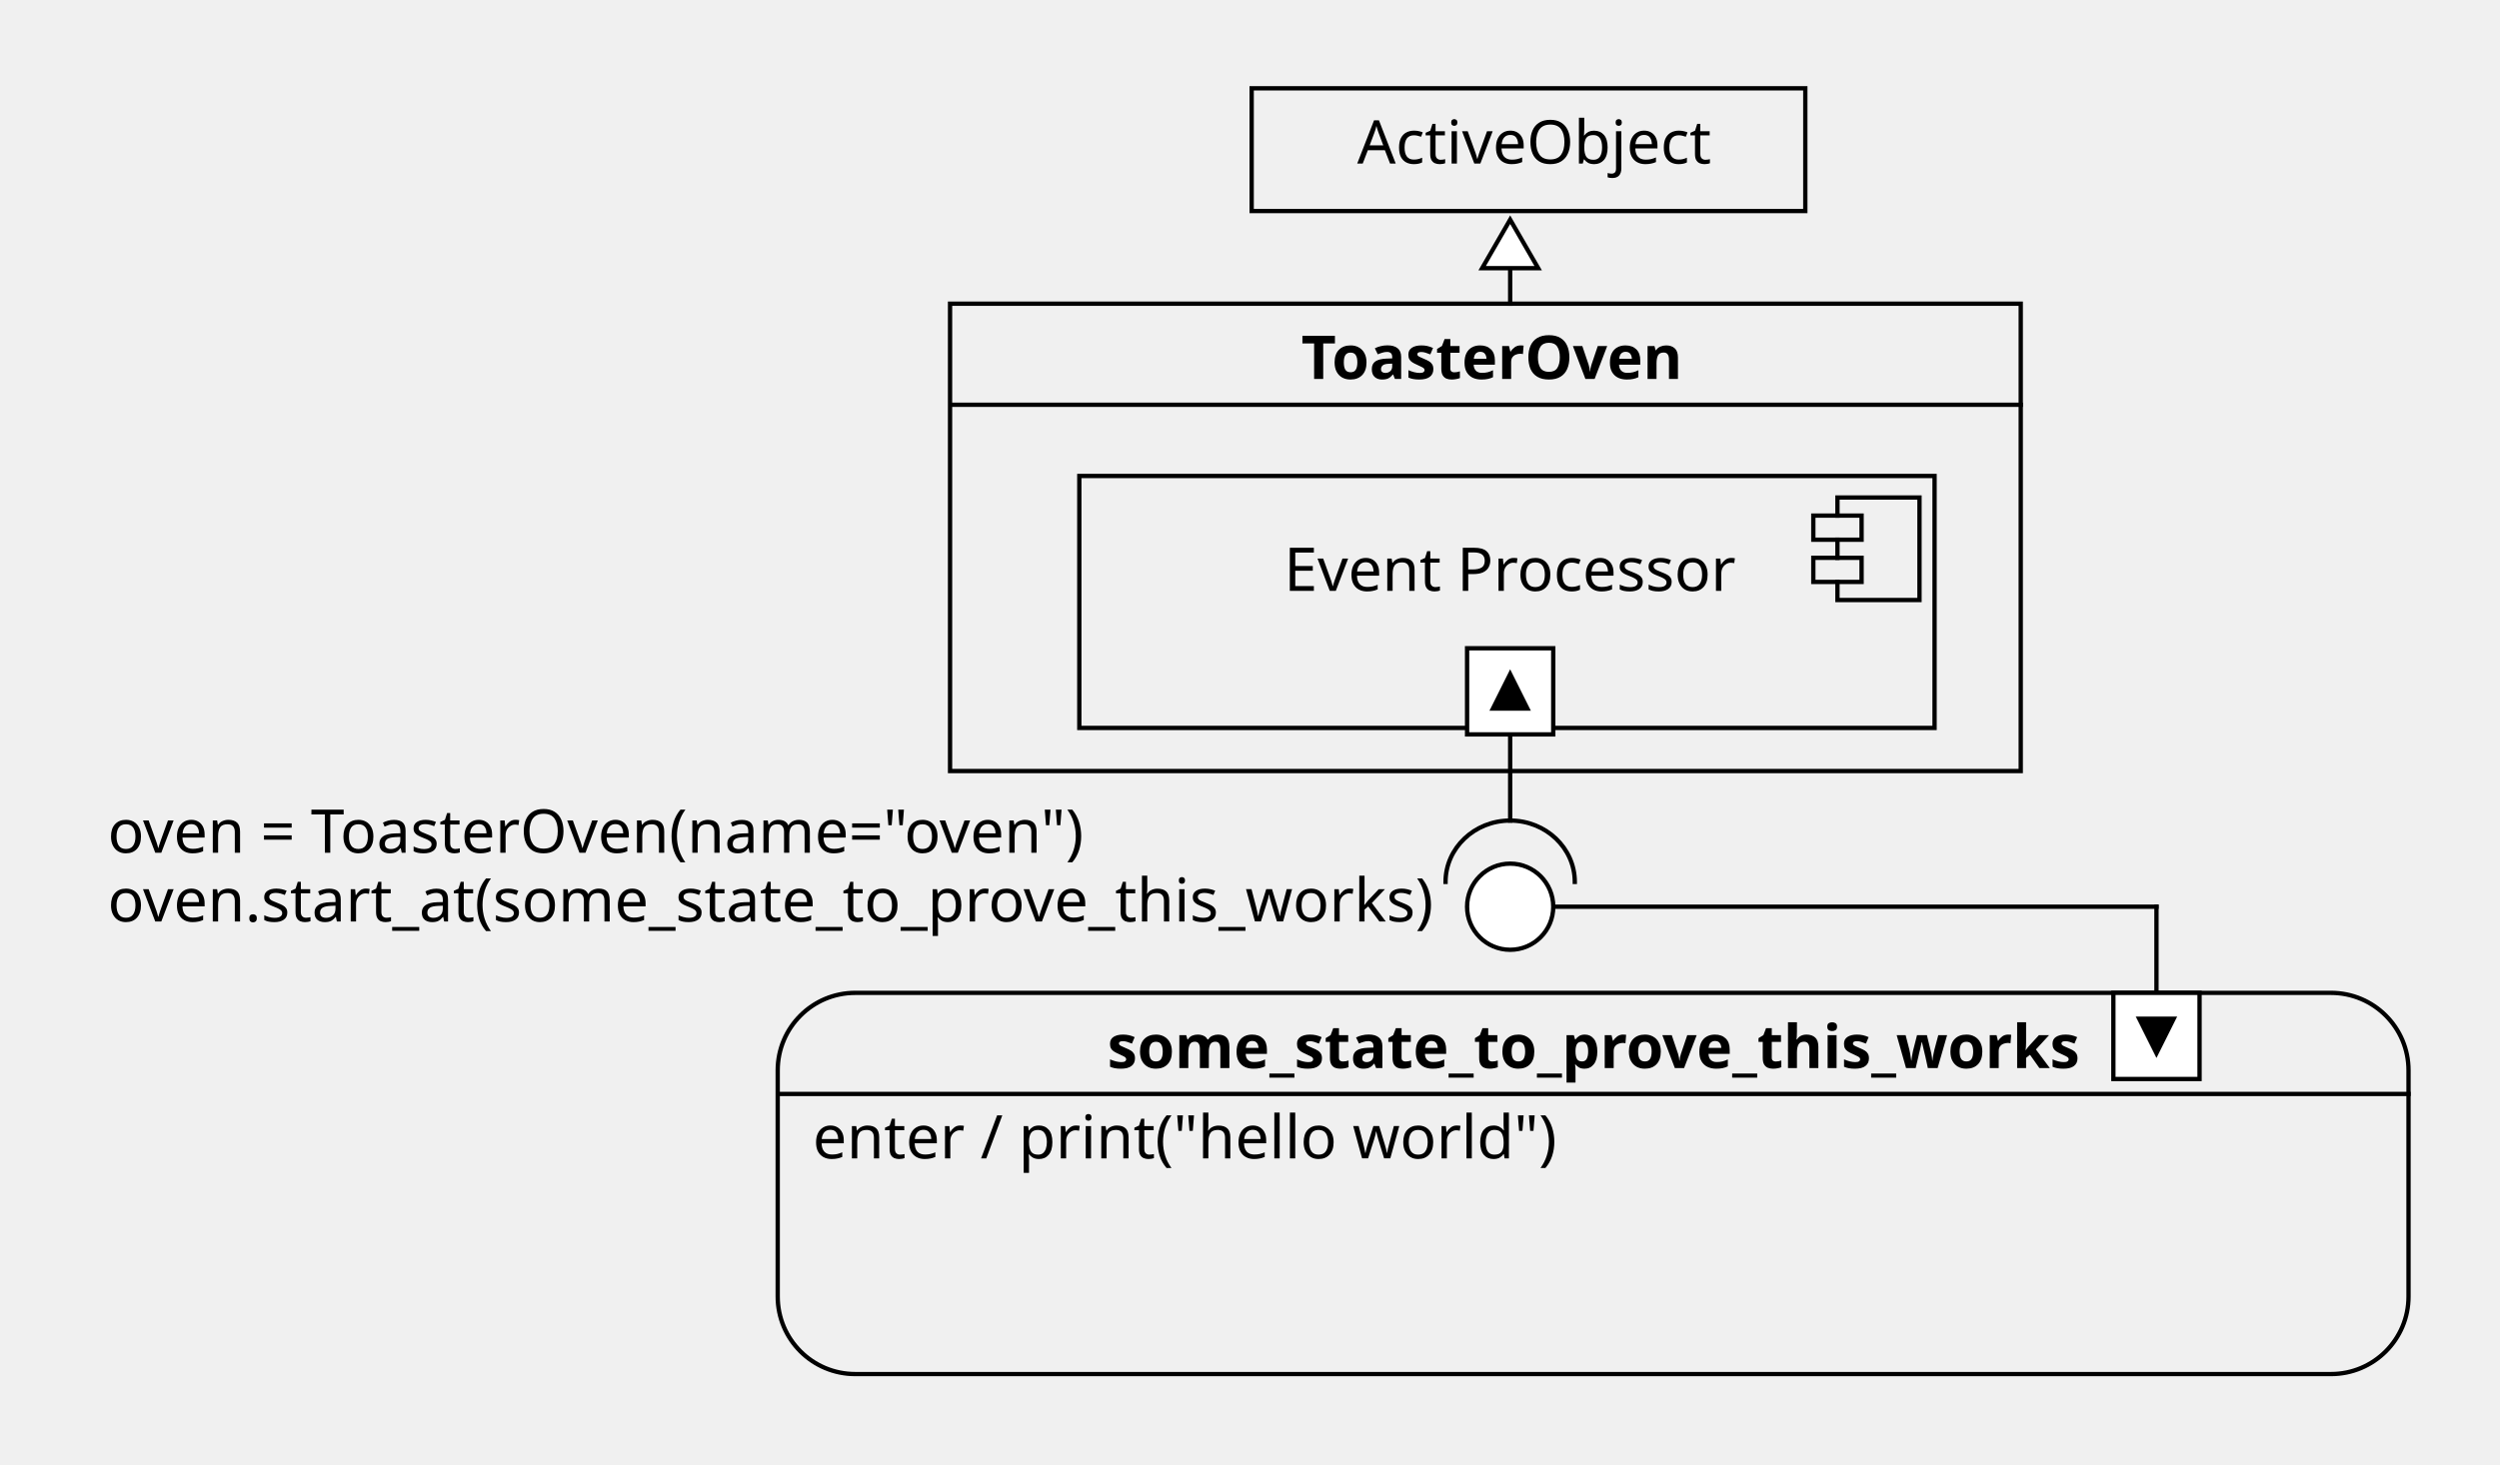
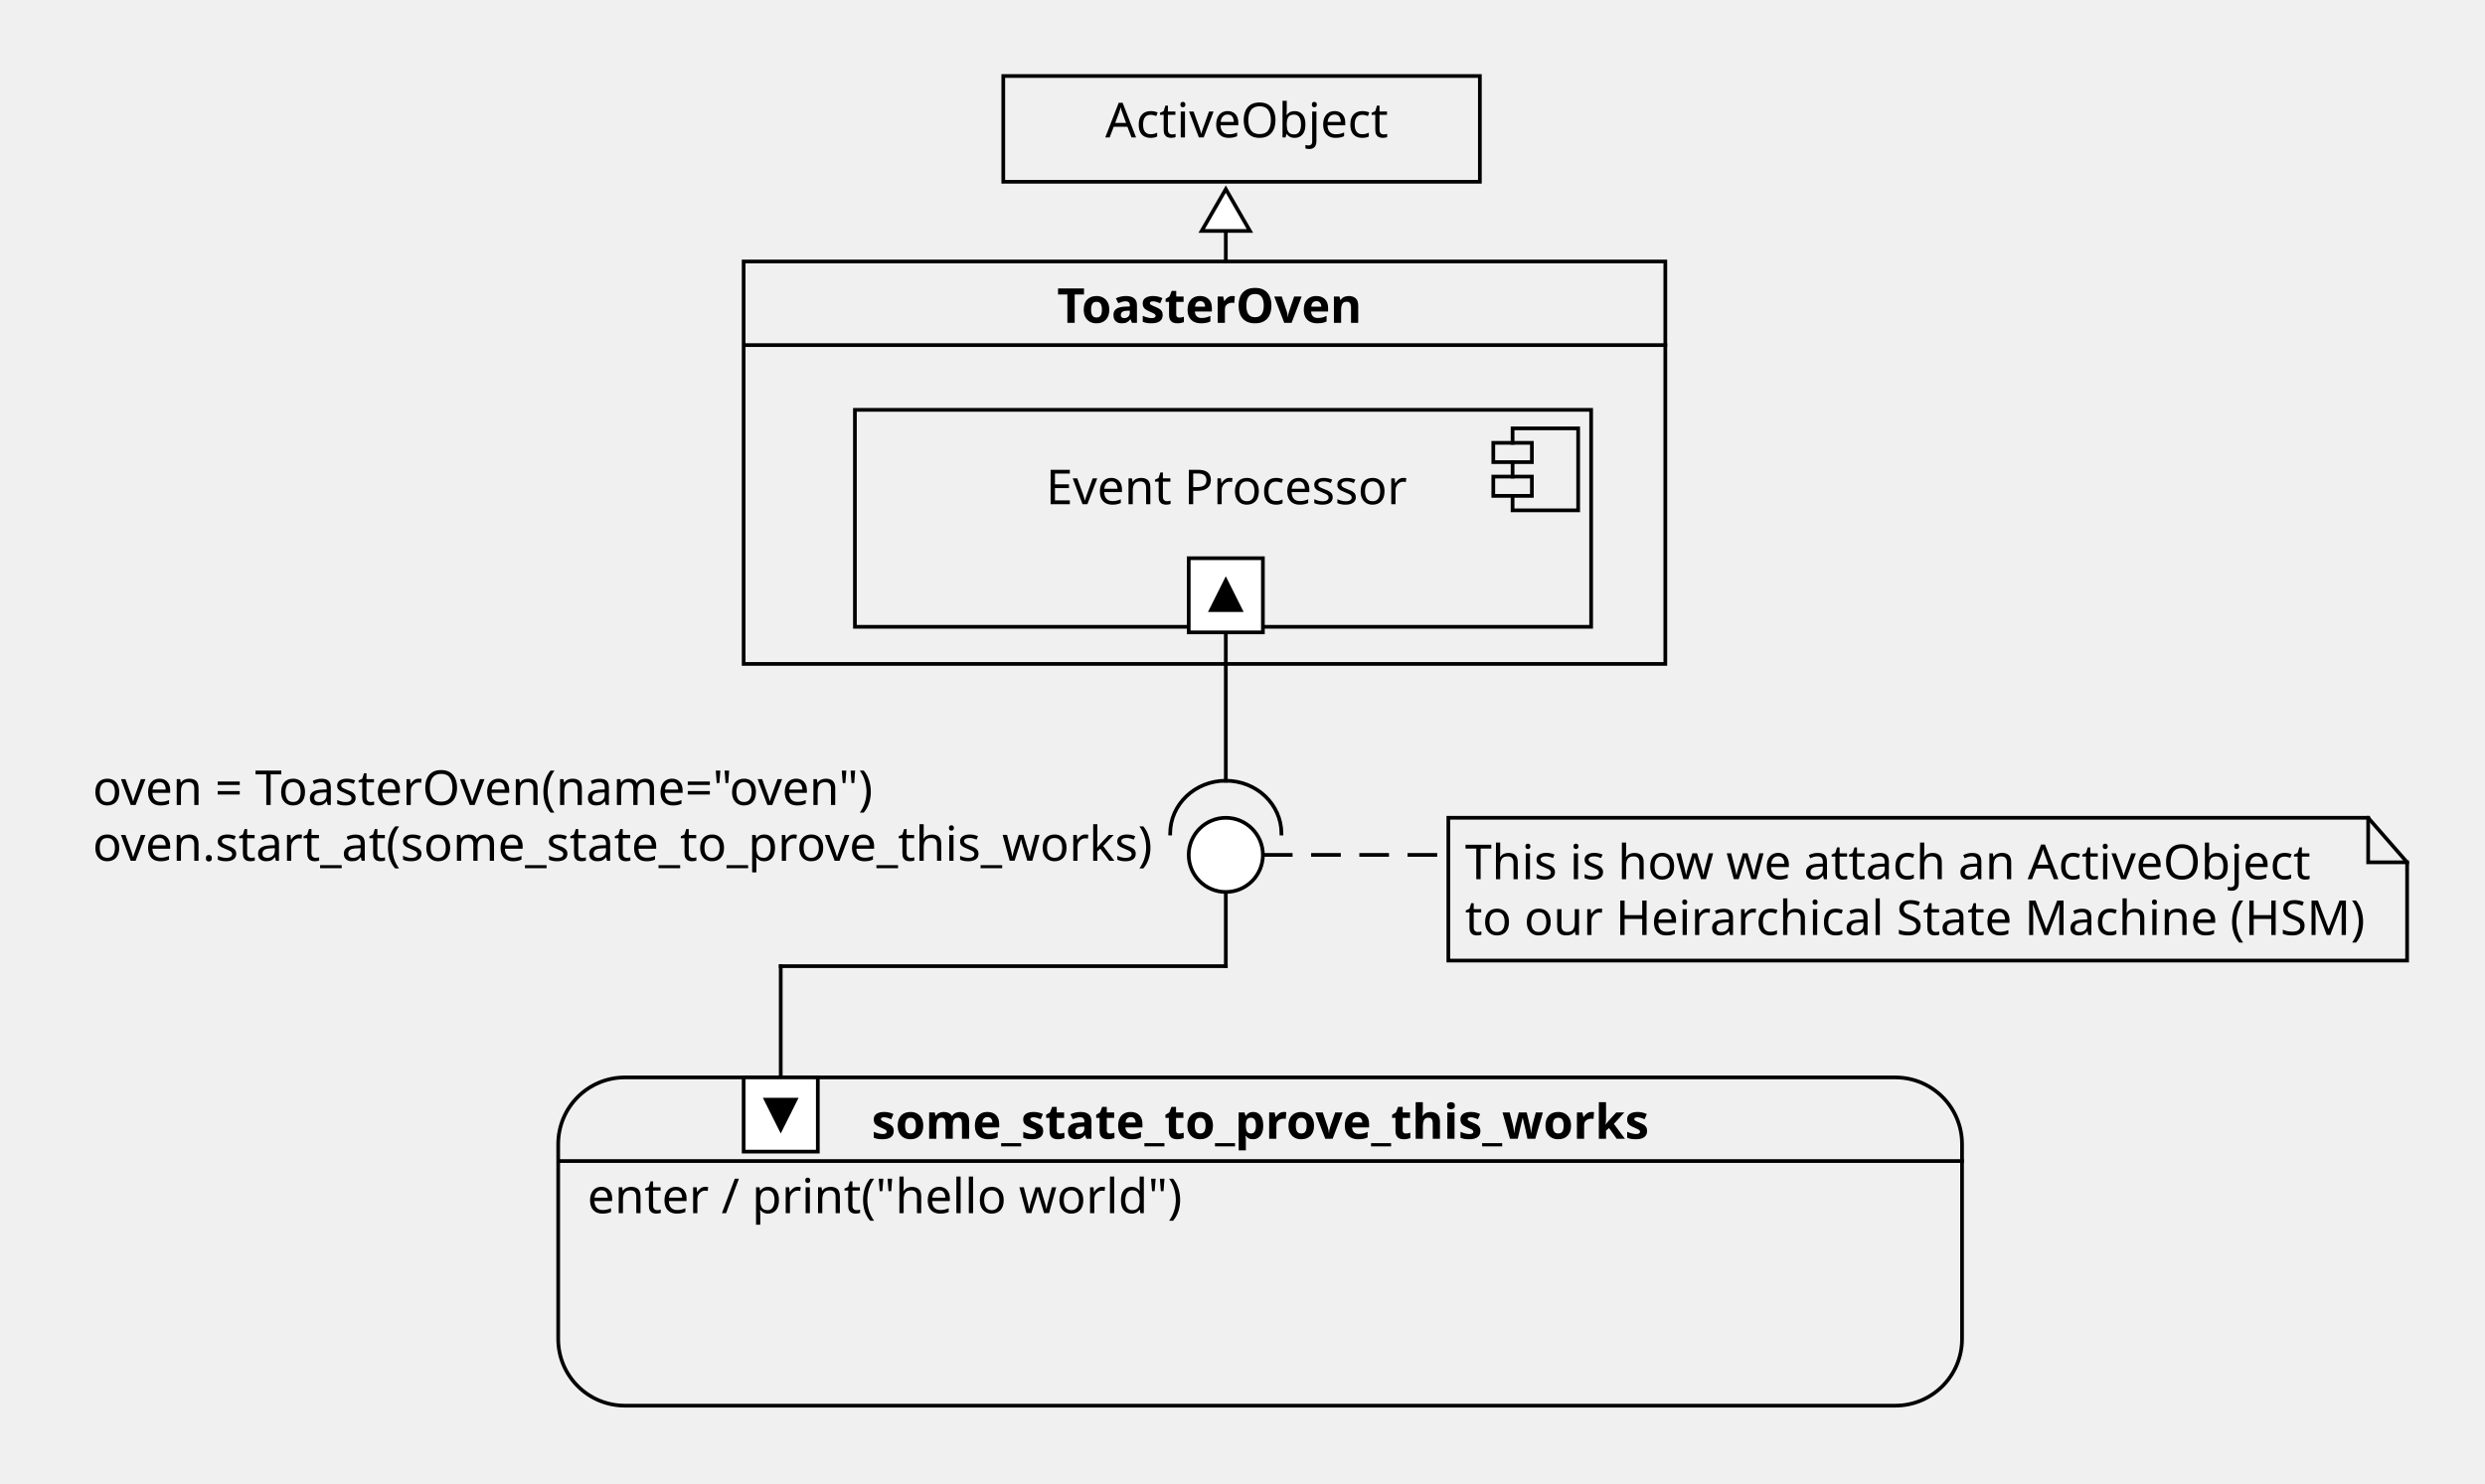
- <svg xmlns="http://www.w3.org/2000/svg" fill-opacity="1" color-rendering="auto" color-interpolation="auto" text-rendering="auto" stroke="black" stroke-linecap="square" width="580" stroke-miterlimit="10" shape-rendering="auto" stroke-opacity="1" fill="black" stroke-dasharray="none" font-weight="normal" stroke-width="1" viewBox="100 80 580 340" height="340" font-family="'Dialog'" font-style="normal" stroke-linejoin="miter" font-size="12px" stroke-dashoffset="0" image-rendering="auto">
+ <svg xmlns="http://www.w3.org/2000/svg" fill-opacity="1" color-rendering="auto" color-interpolation="auto" text-rendering="auto" stroke="black" stroke-linecap="square" width="670" stroke-miterlimit="10" shape-rendering="auto" stroke-opacity="1" fill="black" stroke-dasharray="none" font-weight="normal" stroke-width="1" viewBox="120 80 670 400" height="400" font-family="'Dialog'" font-style="normal" stroke-linejoin="miter" font-size="12px" stroke-dashoffset="0" image-rendering="auto">
  <defs id="genericDefs" />
  <g>
    <defs id="defs1">
      <clipPath clipPathUnits="userSpaceOnUse" id="clipPath1">
        <path d="M0 0 L2147483647 0 L2147483647 2147483647 L0 2147483647 L0 0 Z" />
      </clipPath>
      <clipPath clipPathUnits="userSpaceOnUse" id="clipPath2">
        <path d="M0 0 L0 90 L380 90 L380 0 Z" />
      </clipPath>
      <clipPath clipPathUnits="userSpaceOnUse" id="clipPath3">
        <path d="M0 0 L0 70 L330 70 L330 0 Z" />
      </clipPath>
      <clipPath clipPathUnits="userSpaceOnUse" id="clipPath4">
        <path d="M0 0 L0 30 L130 30 L130 0 Z" />
      </clipPath>
      <clipPath clipPathUnits="userSpaceOnUse" id="clipPath5">
        <path d="M0 0 L0 60 L200 60 L200 0 Z" />
      </clipPath>
      <clipPath clipPathUnits="userSpaceOnUse" id="clipPath6">
        <path d="M0 0 L0 110 L250 110 L250 0 Z" />
      </clipPath>
      <clipPath clipPathUnits="userSpaceOnUse" id="clipPath7">
        <path d="M0 0 L0 50 L30 50 L30 0 Z" />
      </clipPath>
      <clipPath clipPathUnits="userSpaceOnUse" id="clipPath8">
-         <path d="M0 0 L0 70 L50 70 L50 0 Z" />
+         <path d="M0 0 L0 90 L50 90 L50 0 Z" />
      </clipPath>
      <clipPath clipPathUnits="userSpaceOnUse" id="clipPath9">
-         <path d="M0 0 L0 60 L180 60 L180 0 Z" />
+         <path d="M0 0 L0 100 L150 100 L150 0 Z" />
+       </clipPath>
+       <clipPath clipPathUnits="userSpaceOnUse" id="clipPath10">
+         <path d="M0 0 L0 30 L80 30 L80 0 Z" />
+       </clipPath>
+       <clipPath clipPathUnits="userSpaceOnUse" id="clipPath11">
+         <path d="M0 0 L0 40 L260 40 L260 0 Z" />
      </clipPath>
    </defs>
-     <g fill="rgb(255,255,255)" fill-opacity="0" transform="translate(280,310)" stroke-opacity="0" stroke="rgb(255,255,255)">
+     <g fill="rgb(255,255,255)" fill-opacity="0" transform="translate(270,370)" stroke-opacity="0" stroke="rgb(255,255,255)">
      <rect x="0.5" y="0.5" clip-path="url(#clipPath2)" width="378.5" rx="18" ry="18" height="88.5" stroke="none" />
    </g>
-     <g transform="translate(280,310)">
+     <g transform="translate(270,370)">
      <rect x="0.5" y="0.5" clip-path="url(#clipPath2)" fill="none" width="378.5" rx="18" ry="18" height="88.5" />
-       <text x="77" font-size="14px" y="17.969" clip-path="url(#clipPath2)" font-family="sans-serif" stroke="none" font-weight="bold" xml:space="preserve">some_state_to_prove_this_works</text>
-       <path fill="none" d="M1 23.969 L379 23.969" clip-path="url(#clipPath2)" />
-       <text x="5" font-size="14px" y="38.938" clip-path="url(#clipPath2)" font-family="sans-serif" stroke="none" xml:space="preserve"> enter / print("hello world")</text>
+       <text x="85" font-size="13px" y="17.047" clip-path="url(#clipPath2)" font-family="sans-serif" stroke="none" font-weight="bold" xml:space="preserve">some_state_to_prove_this_works</text>
+       <path fill="none" d="M1 23.047 L379 23.047" clip-path="url(#clipPath2)" />
+       <text x="5" font-size="13px" y="37.094" clip-path="url(#clipPath2)" font-family="sans-serif" stroke="none" xml:space="preserve"> enter / print("hello world")</text>
    </g>
-     <g font-family="sans-serif" font-size="14px" transform="translate(120,260)">
-       <text x="5" xml:space="preserve" y="17.969" clip-path="url(#clipPath3)" stroke="none">oven = ToasterOven(name="oven")</text>
-       <text x="5" xml:space="preserve" y="33.938" clip-path="url(#clipPath3)" stroke="none">oven.start_at(some_state_to_prove_this_works)</text>
+     <g font-family="sans-serif" font-size="13px" transform="translate(140,280)">
+       <text x="5" xml:space="preserve" y="17.047" clip-path="url(#clipPath3)" stroke="none">oven = ToasterOven(name="oven")</text>
+       <text x="5" xml:space="preserve" y="32.094" clip-path="url(#clipPath3)" stroke="none">oven.start_at(some_state_to_prove_this_works)</text>
    </g>
    <g fill="rgb(255,255,255)" fill-opacity="0" transform="translate(390,100)" stroke-opacity="0" stroke="rgb(255,255,255)">
      <rect x="0.5" width="128.5" height="28.5" y="0.5" clip-path="url(#clipPath4)" stroke="none" />
    </g>
    <g transform="translate(390,100)">
      <rect fill="none" x="0.5" width="128.5" height="28.5" y="0.5" clip-path="url(#clipPath4)" />
-       <text x="25" font-size="14px" y="17.969" clip-path="url(#clipPath4)" font-family="sans-serif" stroke="none" xml:space="preserve">ActiveObject</text>
-     </g>
-     <g fill="rgb(255,255,255)" fill-opacity="0" transform="translate(350,190)" stroke-opacity="0" stroke="rgb(255,255,255)">
-       <rect x="170.86" width="11.2" height="5.6" y="9.7" clip-path="url(#clipPath5)" stroke="none" />
-     </g>
-     <g transform="translate(350,190)">
-       <rect fill="none" x="170.86" width="11.2" height="5.6" y="9.7" clip-path="url(#clipPath5)" />
-     </g>
-     <g fill="rgb(255,255,255)" fill-opacity="0" transform="translate(350,190)" stroke-opacity="0" stroke="rgb(255,255,255)">
-       <rect x="170.86" width="11.2" height="5.6" y="19.5" clip-path="url(#clipPath5)" stroke="none" />
-     </g>
-     <g transform="translate(350,190)">
-       <rect fill="none" x="170.86" width="11.2" height="5.6" y="19.5" clip-path="url(#clipPath5)" />
-       <path fill="none" d="M176.46 15.3 L176.46 19.5" clip-path="url(#clipPath5)" />
-       <path fill="none" d="M176.46 9.7 L176.46 5.5 L195.5 5.5 L195.5 29.3 L176.46 29.3 L176.46 25.1" clip-path="url(#clipPath5)" />
+       <text x="28" font-size="13px" y="17.047" clip-path="url(#clipPath4)" font-family="sans-serif" stroke="none" xml:space="preserve">ActiveObject</text>
    </g>
    <g fill="rgb(255,255,255)" fill-opacity="0" transform="translate(350,190)" stroke-opacity="0" stroke="rgb(255,255,255)">
      <rect x="0.5" width="198.5" height="58.5" y="0.5" clip-path="url(#clipPath5)" stroke="none" />
    </g>
    <g transform="translate(350,190)">
      <rect fill="none" x="0.5" width="198.5" height="58.5" y="0.5" clip-path="url(#clipPath5)" />
-       <text x="48" font-size="14px" y="27.169" clip-path="url(#clipPath5)" font-family="sans-serif" stroke="none" xml:space="preserve">Event Processor</text>
+     </g>
+     <g fill="rgb(255,255,255)" fill-opacity="0" transform="translate(350,190)" stroke-opacity="0" stroke="rgb(255,255,255)">
+       <rect x="172.62" width="10.4" height="5.2" y="9.4" clip-path="url(#clipPath5)" stroke="none" />
+     </g>
+     <g transform="translate(350,190)">
+       <rect fill="none" x="172.62" width="10.4" height="5.2" y="9.4" clip-path="url(#clipPath5)" />
+     </g>
+     <g fill="rgb(255,255,255)" fill-opacity="0" transform="translate(350,190)" stroke-opacity="0" stroke="rgb(255,255,255)">
+       <rect x="172.62" width="10.4" height="5.2" y="18.5" clip-path="url(#clipPath5)" stroke="none" />
+     </g>
+     <g transform="translate(350,190)">
+       <rect fill="none" x="172.62" width="10.4" height="5.2" y="18.5" clip-path="url(#clipPath5)" />
+       <path fill="none" d="M177.82 14.6 L177.82 18.5" clip-path="url(#clipPath5)" />
+       <path fill="none" d="M177.82 9.4 L177.82 5.5 L195.5 5.5 L195.5 27.6 L177.82 27.6 L177.82 23.7" clip-path="url(#clipPath5)" />
+       <text x="52" font-size="13px" y="25.947" clip-path="url(#clipPath5)" font-family="sans-serif" stroke="none" xml:space="preserve">Event Processor</text>
    </g>
    <g fill="rgb(255,255,255)" fill-opacity="0" transform="translate(320,150)" stroke-opacity="0" stroke="rgb(255,255,255)">
      <rect x="0.5" width="248.5" height="108.5" y="0.5" clip-path="url(#clipPath6)" stroke="none" />
    </g>
    <g transform="translate(320,150)">
      <rect fill="none" x="0.5" width="248.5" height="108.5" y="0.5" clip-path="url(#clipPath6)" />
-       <text x="82" font-size="14px" y="17.969" clip-path="url(#clipPath6)" font-family="sans-serif" stroke="none" font-weight="bold" xml:space="preserve">ToasterOven</text>
-       <path fill="none" d="M1 23.969 L249 23.969" clip-path="url(#clipPath6)" />
+       <text x="85" font-size="13px" y="17.047" clip-path="url(#clipPath6)" font-family="sans-serif" stroke="none" font-weight="bold" xml:space="preserve">ToasterOven</text>
+       <path fill="none" d="M1 23.047 L249 23.047" clip-path="url(#clipPath6)" />
    </g>
    <g transform="translate(440,120)">
      <path fill="none" d="M10.5 11.5 L10.5 30.5" clip-path="url(#clipPath7)" />
      <path fill="white" d="M4 22.258 L10.5 11 L17 22.258 Z" clip-path="url(#clipPath7)" stroke="none" />
      <path fill="none" d="M4 22.258 L10.5 11 L17 22.258 Z" clip-path="url(#clipPath7)" />
    </g>
    <g transform="translate(430,230)">
-       <path fill="none" d="M20.5 11.5 L20.5 40.5" clip-path="url(#clipPath8)" />
+       <path fill="none" d="M20.5 11.5 L20.5 60.5" clip-path="url(#clipPath8)" />
      <rect x="10.5" y="0.5" clip-path="url(#clipPath8)" fill="white" width="20" height="20" stroke="none" />
      <rect fill="none" x="10.5" width="20" height="20" y="0.5" clip-path="url(#clipPath8)" />
      <path d="M20.5 6.5 L24.5 14.5 L16.5 14.5 Z" clip-path="url(#clipPath8)" stroke="none" />
      <path fill="none" d="M20.5 6.5 L24.5 14.5 L16.5 14.5 Z" clip-path="url(#clipPath8)" />
    </g>
    <g fill="rgb(255,255,255)" fill-opacity="0" transform="translate(430,230)" stroke-opacity="0" stroke="rgb(255,255,255)">
-       <path d="M35.5 54.75 A15 14.25 0 0 0 5.5 54.75" stroke="none" clip-path="url(#clipPath8)" />
+       <path d="M35.5 74.75 A15 14.25 0 0 0 5.5 74.75" stroke="none" clip-path="url(#clipPath8)" />
    </g>
    <g transform="translate(430,230)">
-       <path fill="none" d="M35.5 54.75 A15 14.25 0 0 0 5.5 54.75" clip-path="url(#clipPath8)" />
+       <path fill="none" d="M35.5 74.75 A15 14.25 0 0 0 5.5 74.75" clip-path="url(#clipPath8)" />
    </g>
-     <g transform="translate(440,280)">
-       <path fill="none" d="M11.5 10.5 L160.5 10.5" clip-path="url(#clipPath9)" />
-       <path fill="none" d="M160.5 10.5 L160.5 39.5" clip-path="url(#clipPath9)" />
-       <circle fill="white" r="10" clip-path="url(#clipPath9)" cx="10.5" cy="10.5" stroke="none" />
-       <circle fill="none" r="10" clip-path="url(#clipPath9)" cx="10.5" cy="10.5" />
-       <rect x="150.5" y="30.5" clip-path="url(#clipPath9)" fill="white" width="20" height="20" stroke="none" />
-       <rect fill="none" x="150.5" width="20" height="20" y="30.5" clip-path="url(#clipPath9)" />
-       <path d="M156.5 36.5 L164.5 36.5 L160.5 44.5 Z" clip-path="url(#clipPath9)" stroke="none" />
-       <path fill="none" d="M156.5 36.5 L164.5 36.5 L160.5 44.5 Z" clip-path="url(#clipPath9)" />
+     <g transform="translate(320,300)">
+       <path fill="none" d="M130.5 11.5 L130.5 40.5" clip-path="url(#clipPath9)" />
+       <path fill="none" d="M130.5 40.5 L10.5 40.5" clip-path="url(#clipPath9)" />
+       <path fill="none" d="M10.5 40.5 L10.5 79.5" clip-path="url(#clipPath9)" />
+       <circle fill="white" r="10" clip-path="url(#clipPath9)" cx="130.5" cy="10.5" stroke="none" />
+       <circle fill="none" r="10" clip-path="url(#clipPath9)" cx="130.5" cy="10.5" />
+       <rect x="0.5" y="70.5" clip-path="url(#clipPath9)" fill="white" width="20" height="20" stroke="none" />
+       <rect fill="none" x="0.5" width="20" height="20" y="70.5" clip-path="url(#clipPath9)" />
+       <path d="M6.5 76.5 L14.5 76.5 L10.5 84.5 Z" clip-path="url(#clipPath9)" stroke="none" />
+       <path fill="none" d="M6.5 76.5 L14.5 76.5 L10.5 84.5 Z" clip-path="url(#clipPath9)" />
+     </g>
+     <g stroke-dasharray="8,5" stroke-miterlimit="5" transform="translate(450,300)" stroke-linecap="butt">
+       <path fill="none" d="M10.5 10.5 L60.5 10.5" clip-path="url(#clipPath10)" />
+     </g>
+     <g fill="rgb(255,255,255)" fill-opacity="0" transform="translate(510,300)" stroke-opacity="0" stroke="rgb(255,255,255)">
+       <path d="M0.5 0.5 L248.5 0.5 L259 12.5 L259 39 L0.5 39 Z" stroke="none" clip-path="url(#clipPath11)" />
+     </g>
+     <g transform="translate(510,300)">
+       <path fill="none" d="M0.5 0.5 L248.5 0.5 L259 12.5 L259 39 L0.5 39 Z" clip-path="url(#clipPath11)" />
+       <path fill="none" d="M248.5 0.5 L248.5 12.5 L259 12.5" clip-path="url(#clipPath11)" />
+       <text x="5" font-size="13px" y="17.047" clip-path="url(#clipPath11)" font-family="sans-serif" stroke="none" xml:space="preserve">This is how we attach an ActiveObject</text>
+       <text x="5" font-size="13px" y="32.094" clip-path="url(#clipPath11)" font-family="sans-serif" stroke="none" xml:space="preserve">to our Heirarchical State Machine (HSM)</text>
    </g>
  </g>
</svg>
